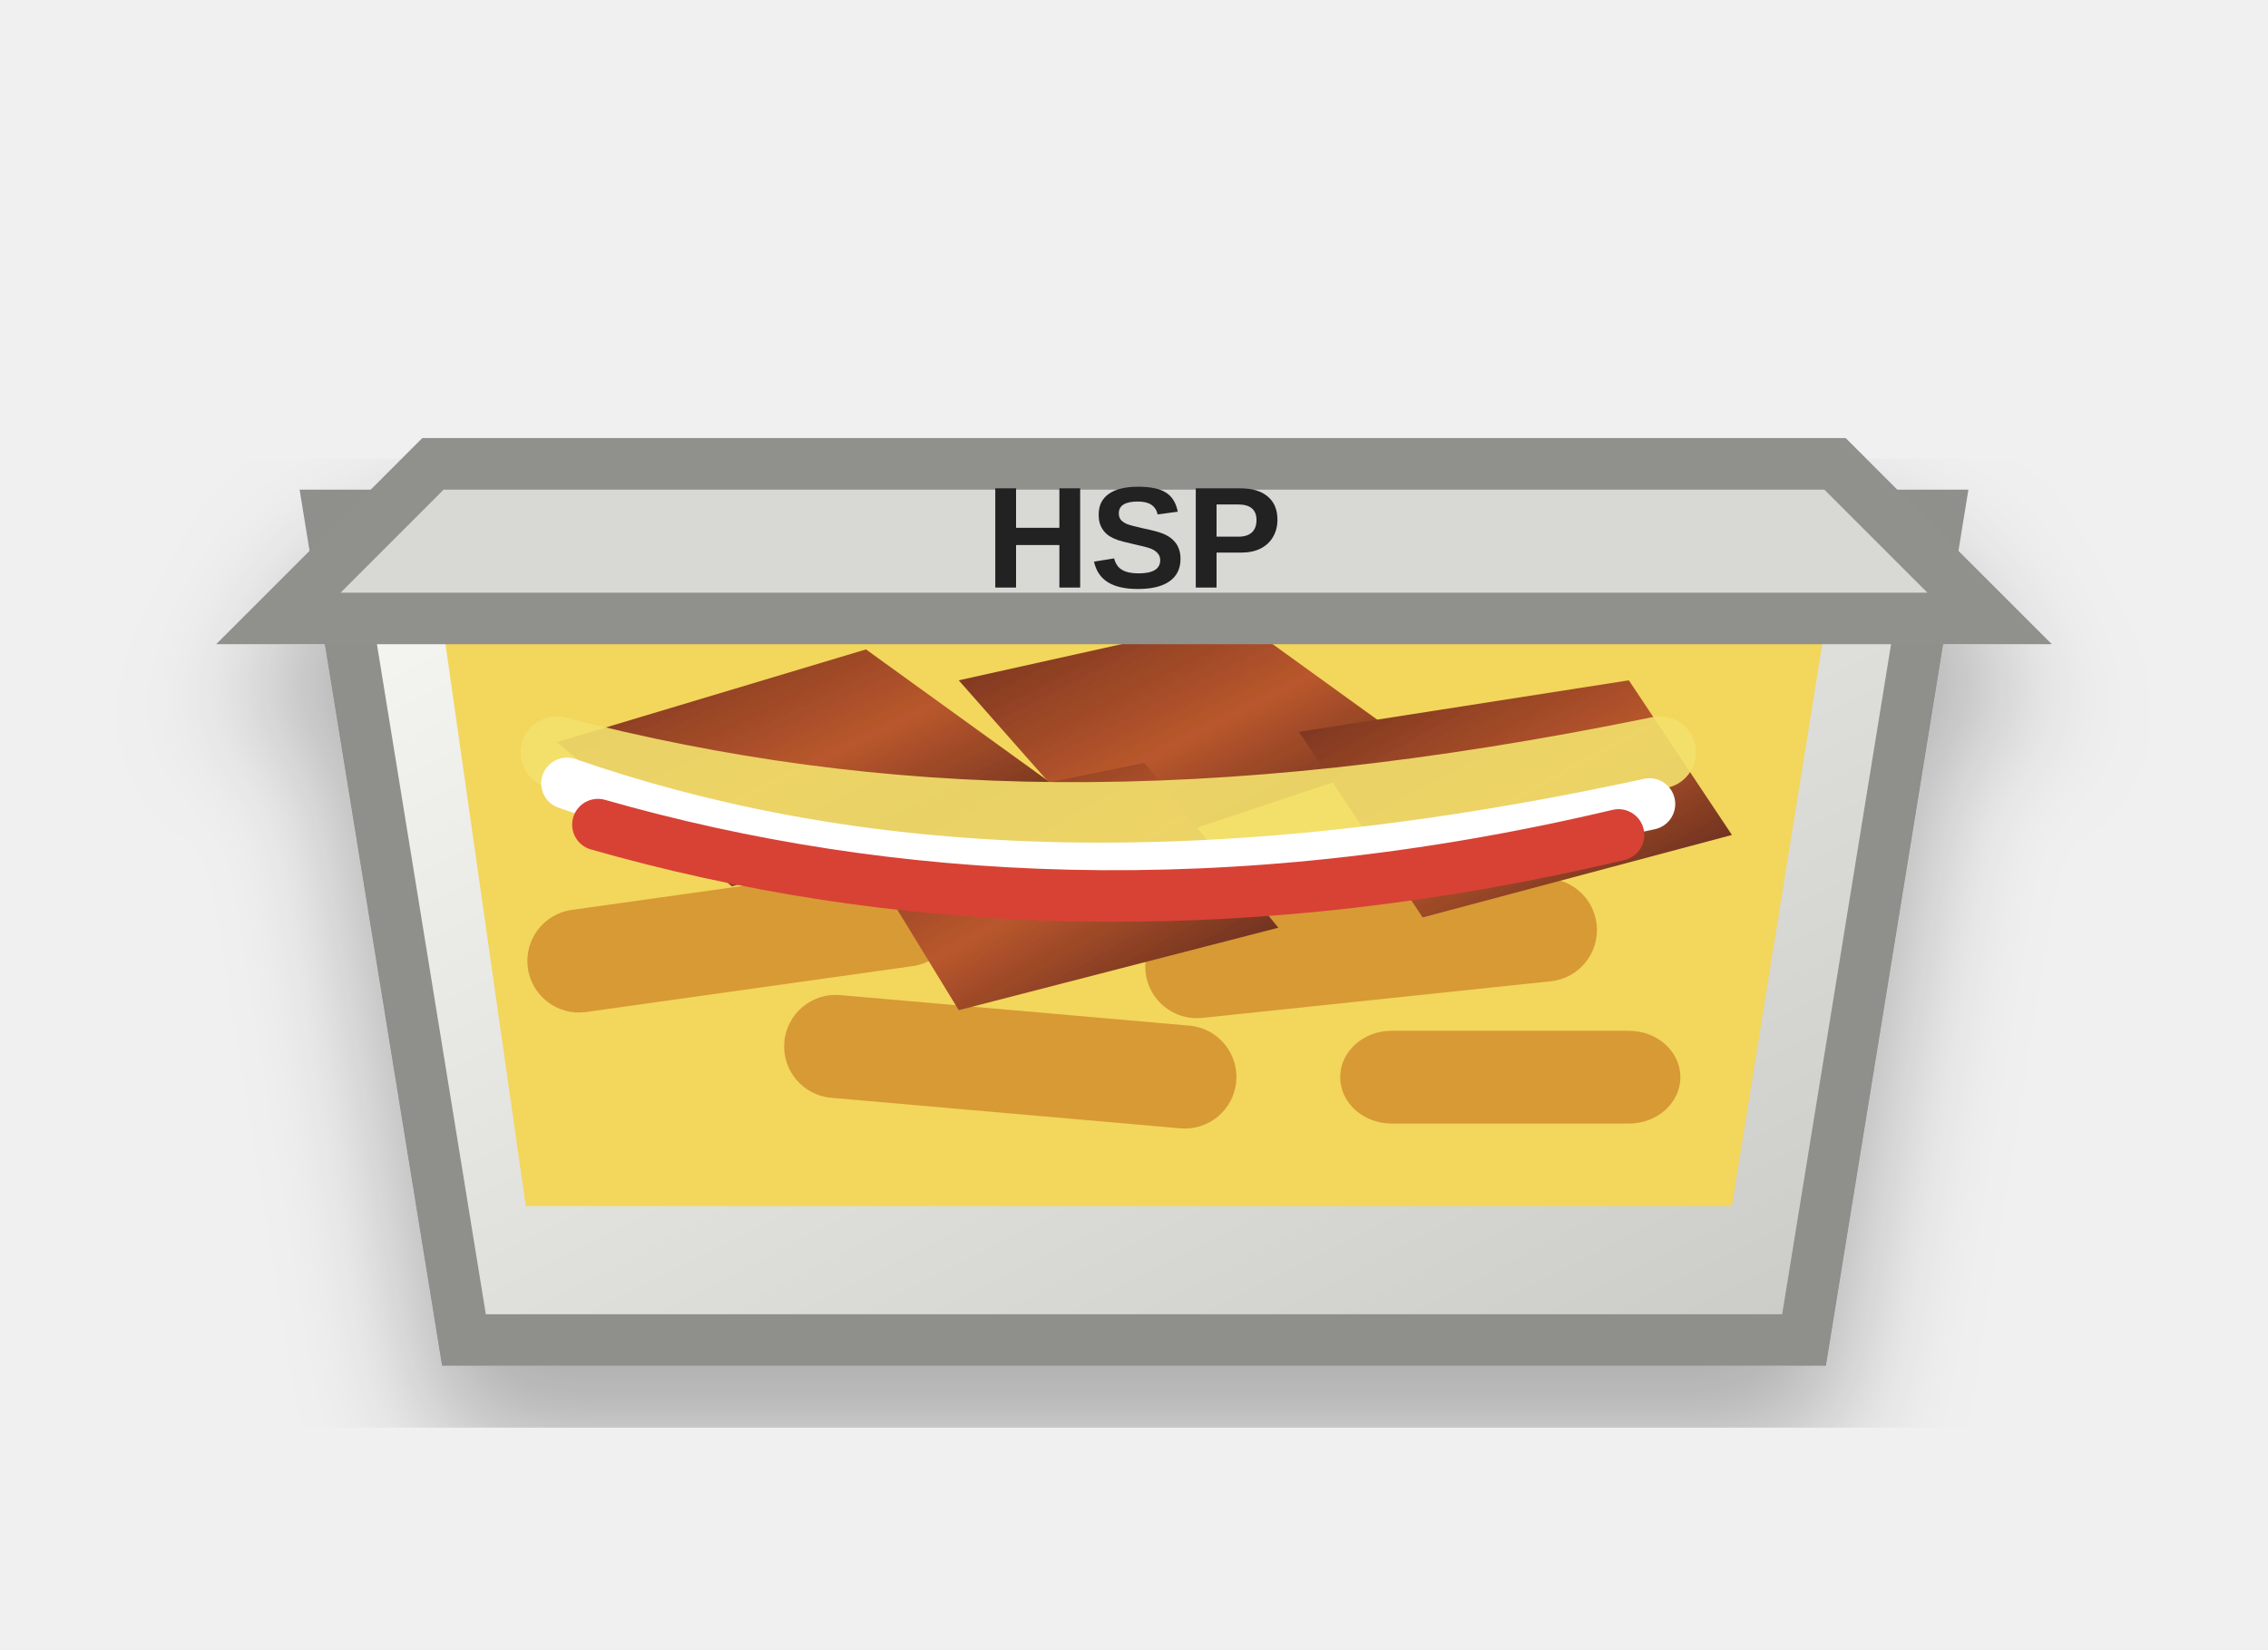
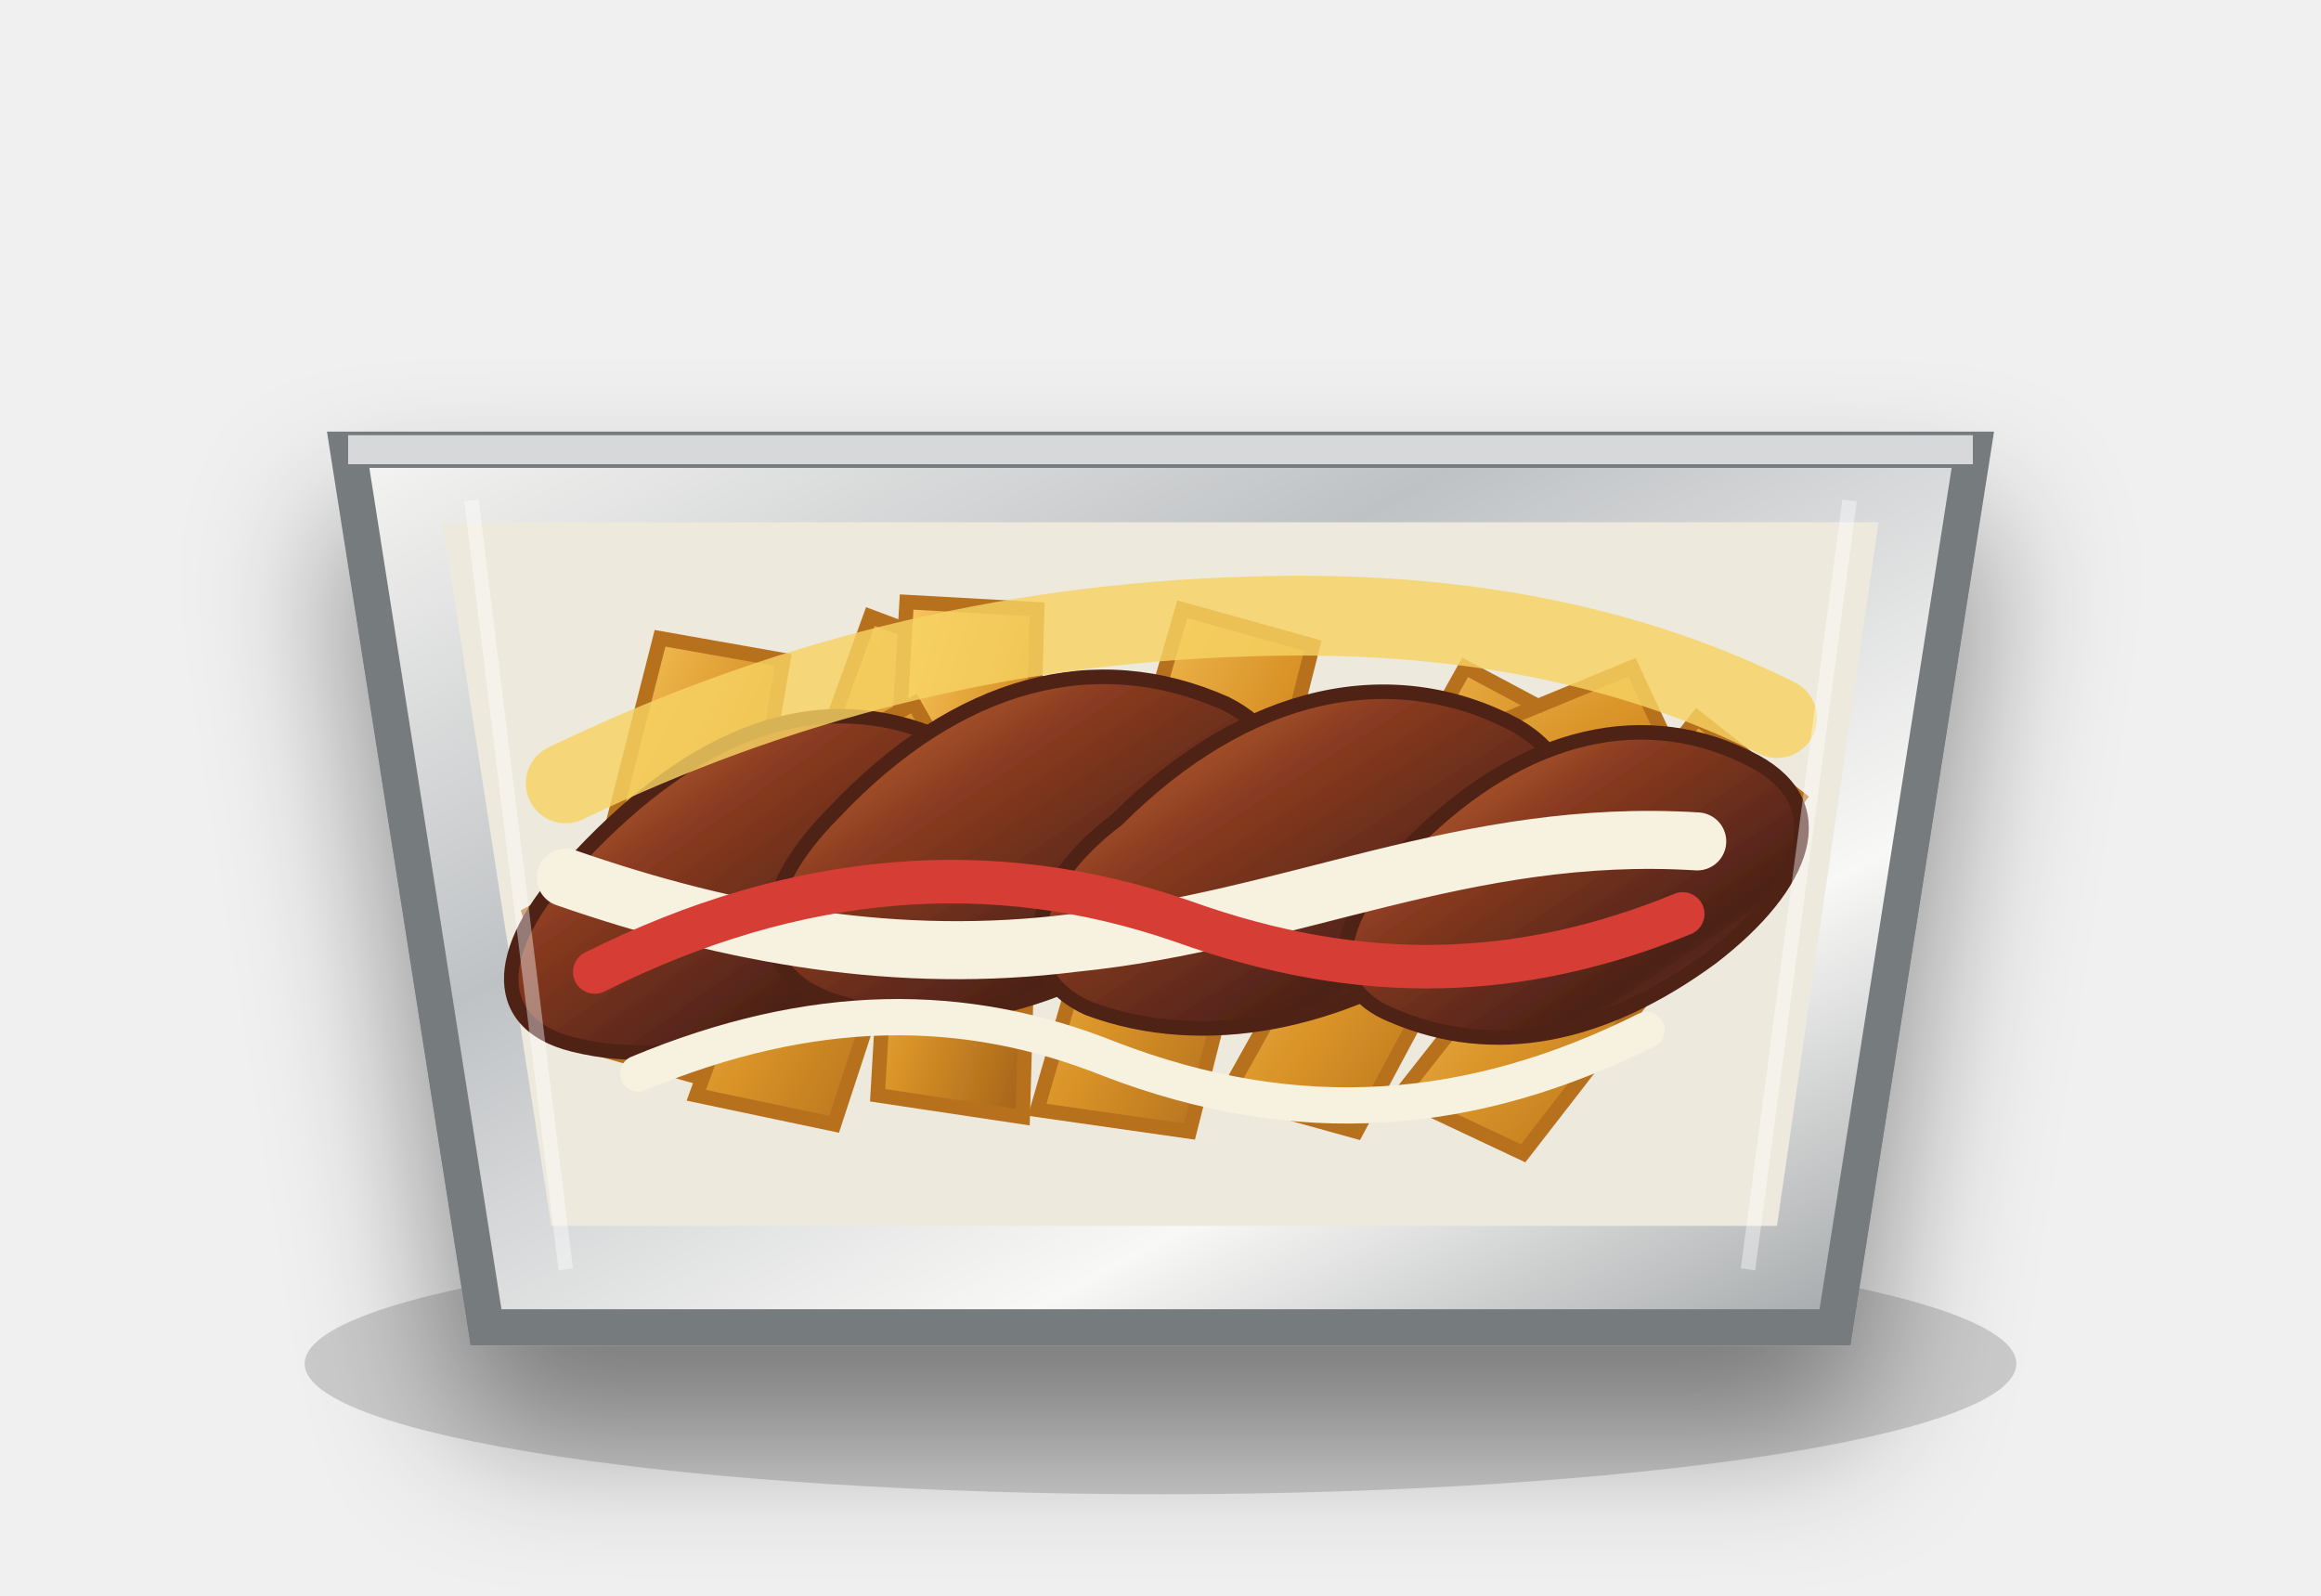
- <svg xmlns="http://www.w3.org/2000/svg" viewBox="0 0 220 160">
+ <svg xmlns="http://www.w3.org/2000/svg" viewBox="0 0 320 220">
  <defs>
-     <linearGradient id="box" x1="0" y1="0" x2="1" y2="1">
-       <stop stop-color="#f8f8f5" />
-       <stop offset="1" stop-color="#c9c9c5" />
+     <linearGradient id="foil" x1="0" y1="0" x2="1" y2="1">
+       <stop stop-color="#f6f6f3" />
+       <stop offset=".35" stop-color="#bfc2c5" />
+       <stop offset=".7" stop-color="#f8f8f6" />
+       <stop offset="1" stop-color="#969a9d" />
+     </linearGradient>
+     <linearGradient id="chip" x1="0" y1="0" x2="1" y2="1">
+       <stop stop-color="#ffd46a" />
+       <stop offset=".52" stop-color="#d99328" />
+       <stop offset="1" stop-color="#9f5d17" />
    </linearGradient>
    <linearGradient id="meat" x1="0" y1="0" x2="1" y2="1">
-       <stop stop-color="#6f2f1d" />
-       <stop offset=".5" stop-color="#b9572d" />
-       <stop offset="1" stop-color="#4e2118" />
+       <stop stop-color="#d77b3d" />
+       <stop offset=".35" stop-color="#8a3b20" />
+       <stop offset=".72" stop-color="#4c2118" />
+       <stop offset="1" stop-color="#b85d30" />
    </linearGradient>
-     <filter id="s">
-       <feDropShadow dx="0" dy="8" stdDeviation="6" flood-opacity=".28" />
+     <filter id="shadow" x="-30%" y="-40%" width="160%" height="190%">
+       <feDropShadow dx="0" dy="12" stdDeviation="10" flood-opacity=".4" />
    </filter>
  </defs>
-   <g filter="url(#s)">
-     <path d="M32 50h156l-13 80H45z" fill="url(#box)" stroke="#8f8f8b" stroke-width="5" />
-     <path d="M43 61h134l-9 56H51z" fill="#f3d65c" />
-     <g fill="#d79a36">
-       <rect x="51" y="86" width="42" height="10" rx="5" transform="rotate(-8 72 91)" />
-       <rect x="76" y="98" width="44" height="10" rx="5" transform="rotate(5 98 103)" />
-       <rect x="111" y="87" width="44" height="10" rx="5" transform="rotate(-6 133 92)" />
-       <rect x="130" y="100" width="33" height="9" rx="5" />
+   <ellipse cx="160" cy="188" rx="118" ry="18" fill="#000" opacity=".16" />
+   <g filter="url(#shadow)">
+     <path d="M48 62h224l-19 121H67z" fill="url(#foil)" stroke="#767b7e" stroke-width="5" />
+     <path d="M61 72h198l-14 97H76z" fill="#ede9dd" />
+     <g stroke="#b7701f" stroke-width="2">
+       <path d="M77 143l14-55 17 3-10 58z" fill="url(#chip)" />
+       <path d="M96 151l24-66 16 6-21 64z" fill="url(#chip)" />
+       <path d="M121 151l4-68 18 1-2 70z" fill="url(#chip)" />
+       <path d="M143 153l20-69 18 5-17 67z" fill="url(#chip)" />
+       <path d="M169 151l33-59 15 8-30 56z" fill="url(#chip)" />
+       <path d="M193 151l41-52 14 11-38 49z" fill="url(#chip)" />
+       <path d="M73 126l53-29 8 14-56 32z" fill="url(#chip)" />
+       <path d="M157 120l68-28 7 15-70 31z" fill="url(#chip)" />
    </g>
-     <g fill="url(#meat)">
-       <path d="M54 72l30-9 18 13-31 10z" />
-       <path d="M93 66l27-6 18 13-30 10z" />
-       <path d="M126 71l32-5 10 15-30 8z" />
-       <path d="M82 80l29-6 13 16-31 8z" />
+     <g fill="url(#meat)" stroke="#4f2117" stroke-width="2">
+       <path d="M80 118c16-17 32-23 48-17 12 5 10 16-2 27-14 13-31 20-47 16-12-3-11-14 1-26z" />
+       <path d="M115 112c17-18 36-23 54-15 12 6 9 18-5 29-16 12-33 17-49 12-12-4-11-15 0-26z" />
+       <path d="M154 113c18-18 38-22 55-13 12 7 8 19-8 30-16 11-35 15-51 9-11-5-8-17 4-26z" />
+       <path d="M195 116c15-15 32-19 47-11 11 6 7 17-6 27-15 11-30 14-44 8-10-4-8-14 3-24z" />
    </g>
-     <path d="M54 73c31 8 63 9 107 0" fill="none" stroke="#f3e16d" stroke-width="7" stroke-linecap="round" opacity=".9" />
-     <path d="M55 76c26 9 59 12 105 2" fill="none" stroke="#fff" stroke-width="5" stroke-linecap="round" />
-     <path d="M58 80c28 8 61 10 99 1" fill="none" stroke="#d74235" stroke-width="5" stroke-linecap="round" />
-     <path d="M42 45h136l15 15H27z" fill="#d8d8d5" stroke="#90908d" stroke-width="5" />
-     <text x="110" y="57" text-anchor="middle" font-family="Arial,sans-serif" font-weight="800" font-size="14" fill="#222">HSP</text>
+     <path d="M78 108c29-14 60-22 94-23 29-1 53 4 73 14" fill="none" stroke="#f7d363" stroke-width="11" stroke-linecap="round" opacity=".82" />
+     <path d="M78 121c23 8 46 12 70 9 30-3 54-16 86-14" fill="none" stroke="#f7f1df" stroke-width="8" stroke-linecap="round" />
+     <path d="M82 134c28-14 55-16 81-7 25 9 47 8 69-1" fill="none" stroke="#d53e35" stroke-width="6" stroke-linecap="round" />
+     <path d="M88 148c24-10 45-10 65-2 26 10 50 8 74-4" fill="none" stroke="#f7f1df" stroke-width="5" stroke-linecap="round" />
+     <path d="M48 62h224" stroke="#fff" stroke-width="4" opacity=".7" />
+     <path d="M65 69l13 106M255 69l-14 106" stroke="#fff" stroke-width="2" opacity=".4" />
  </g>
</svg>
